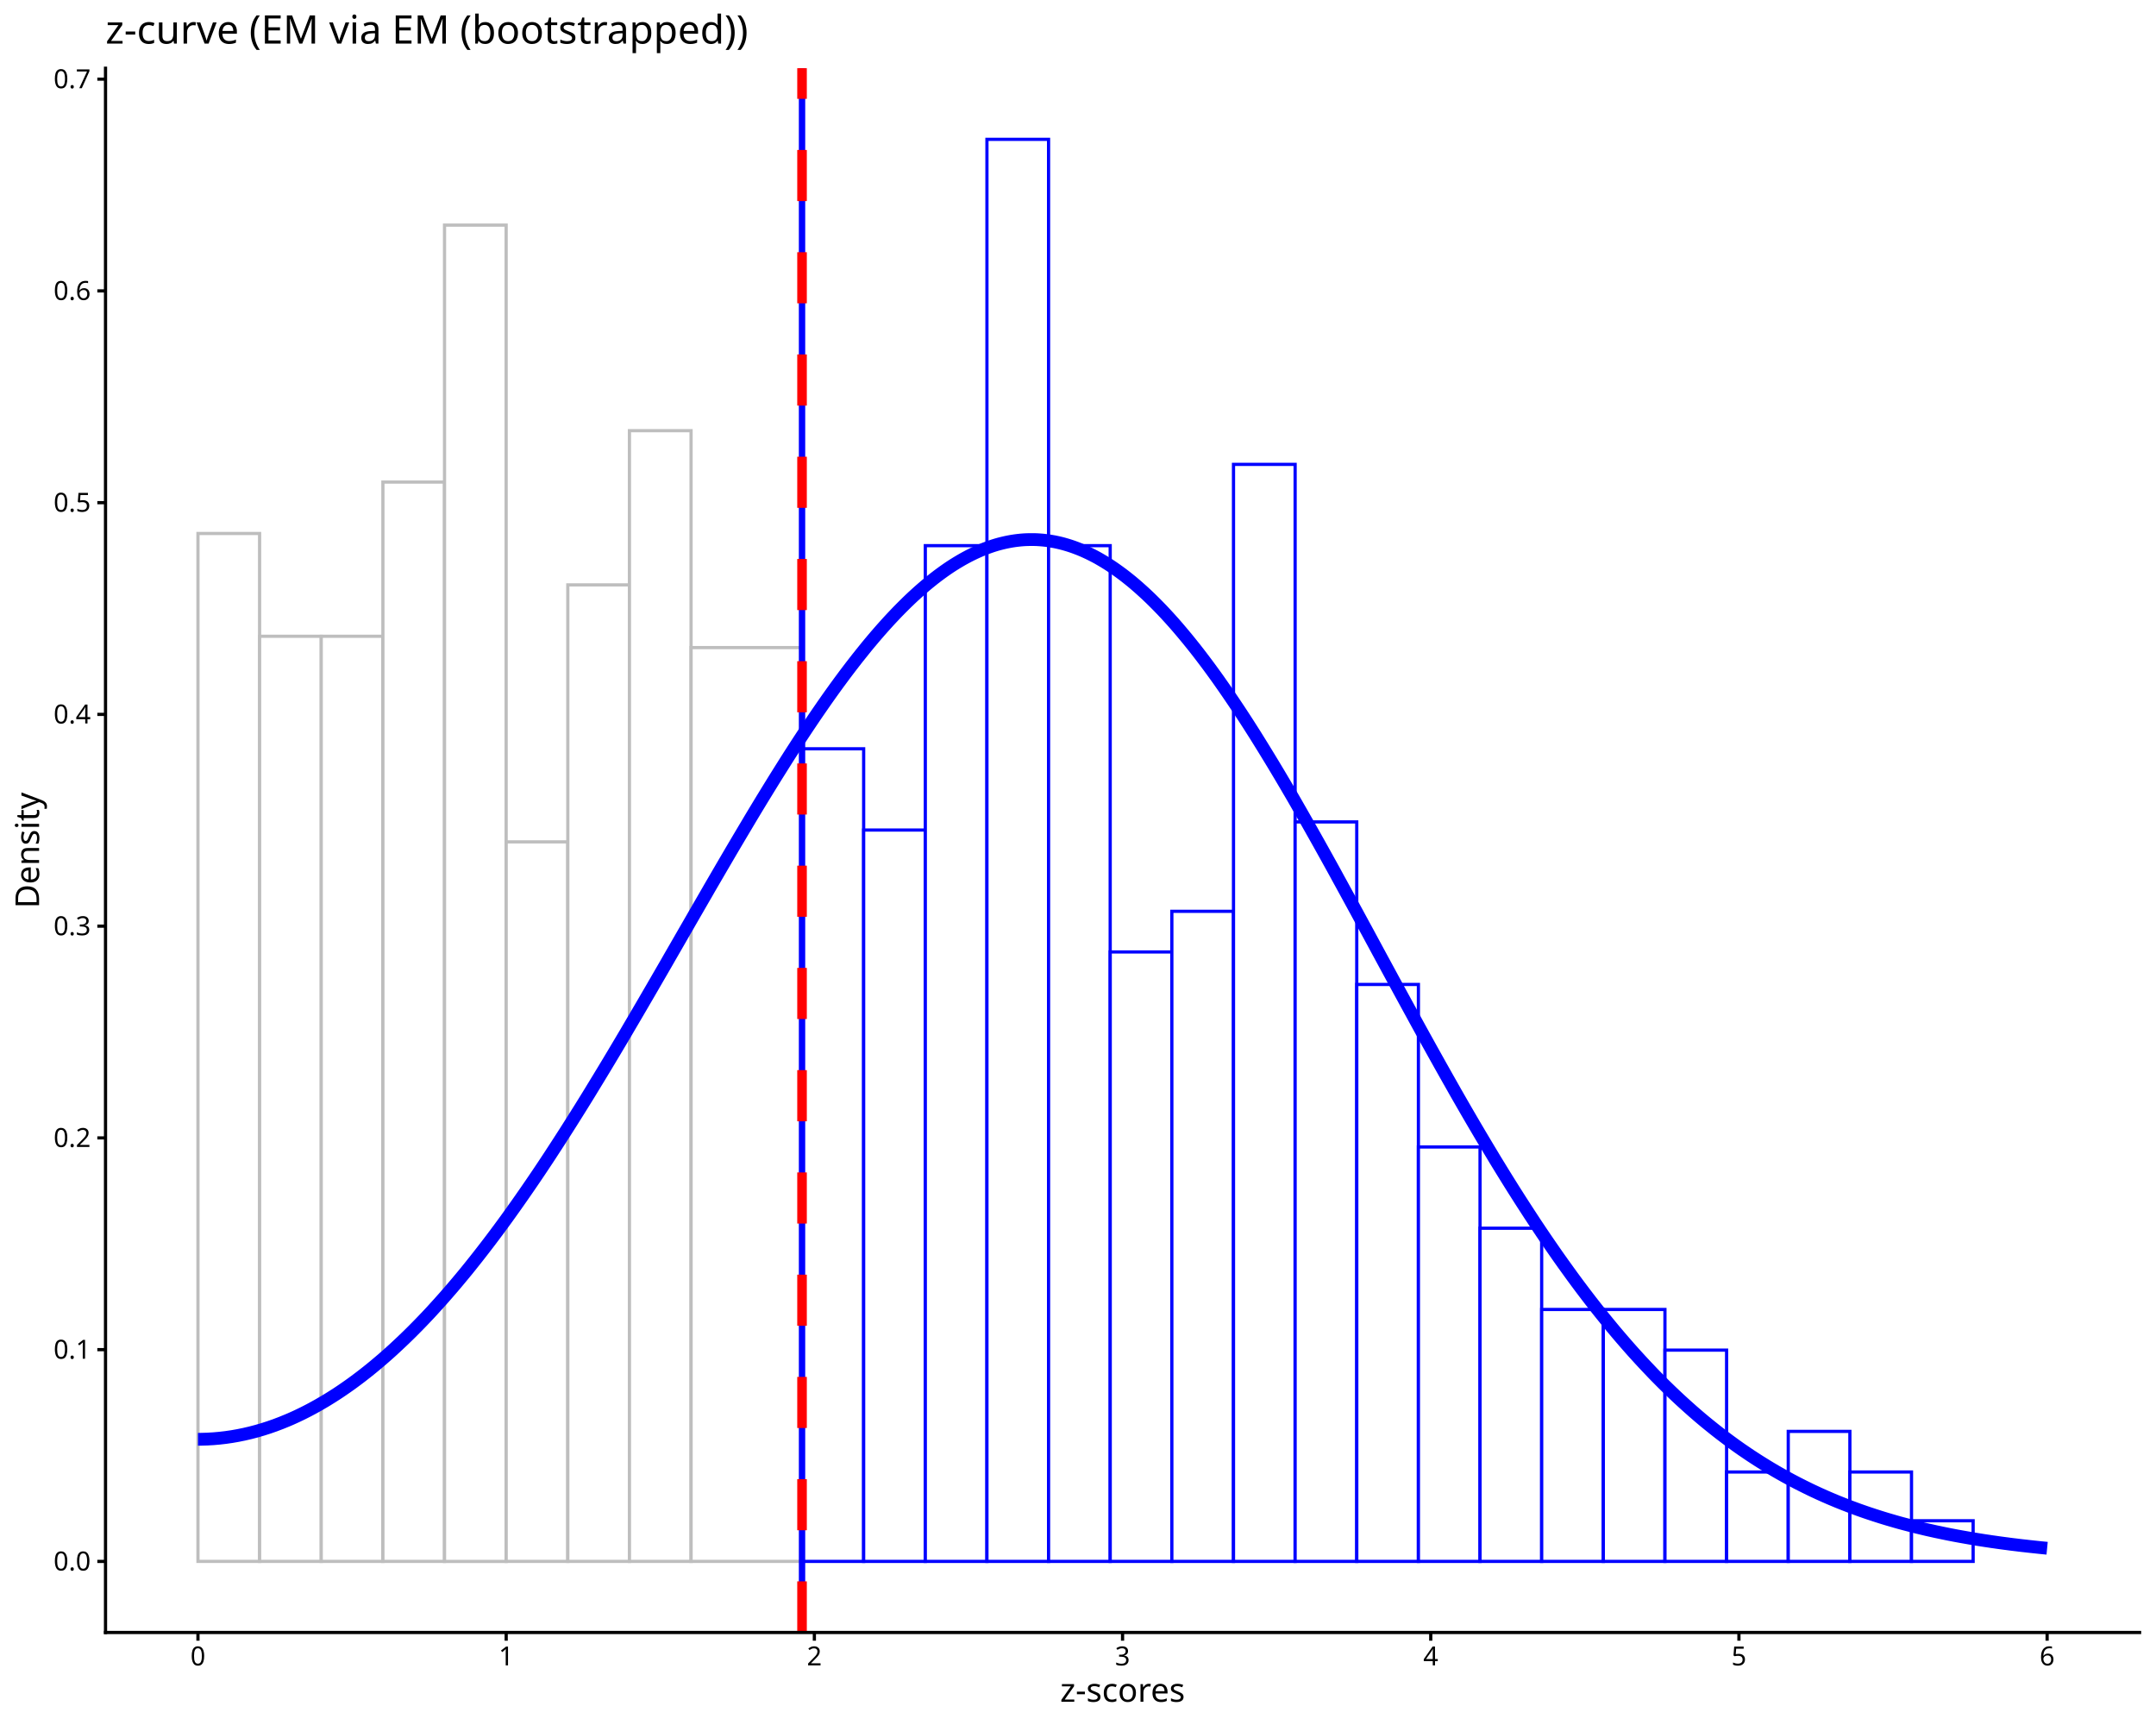
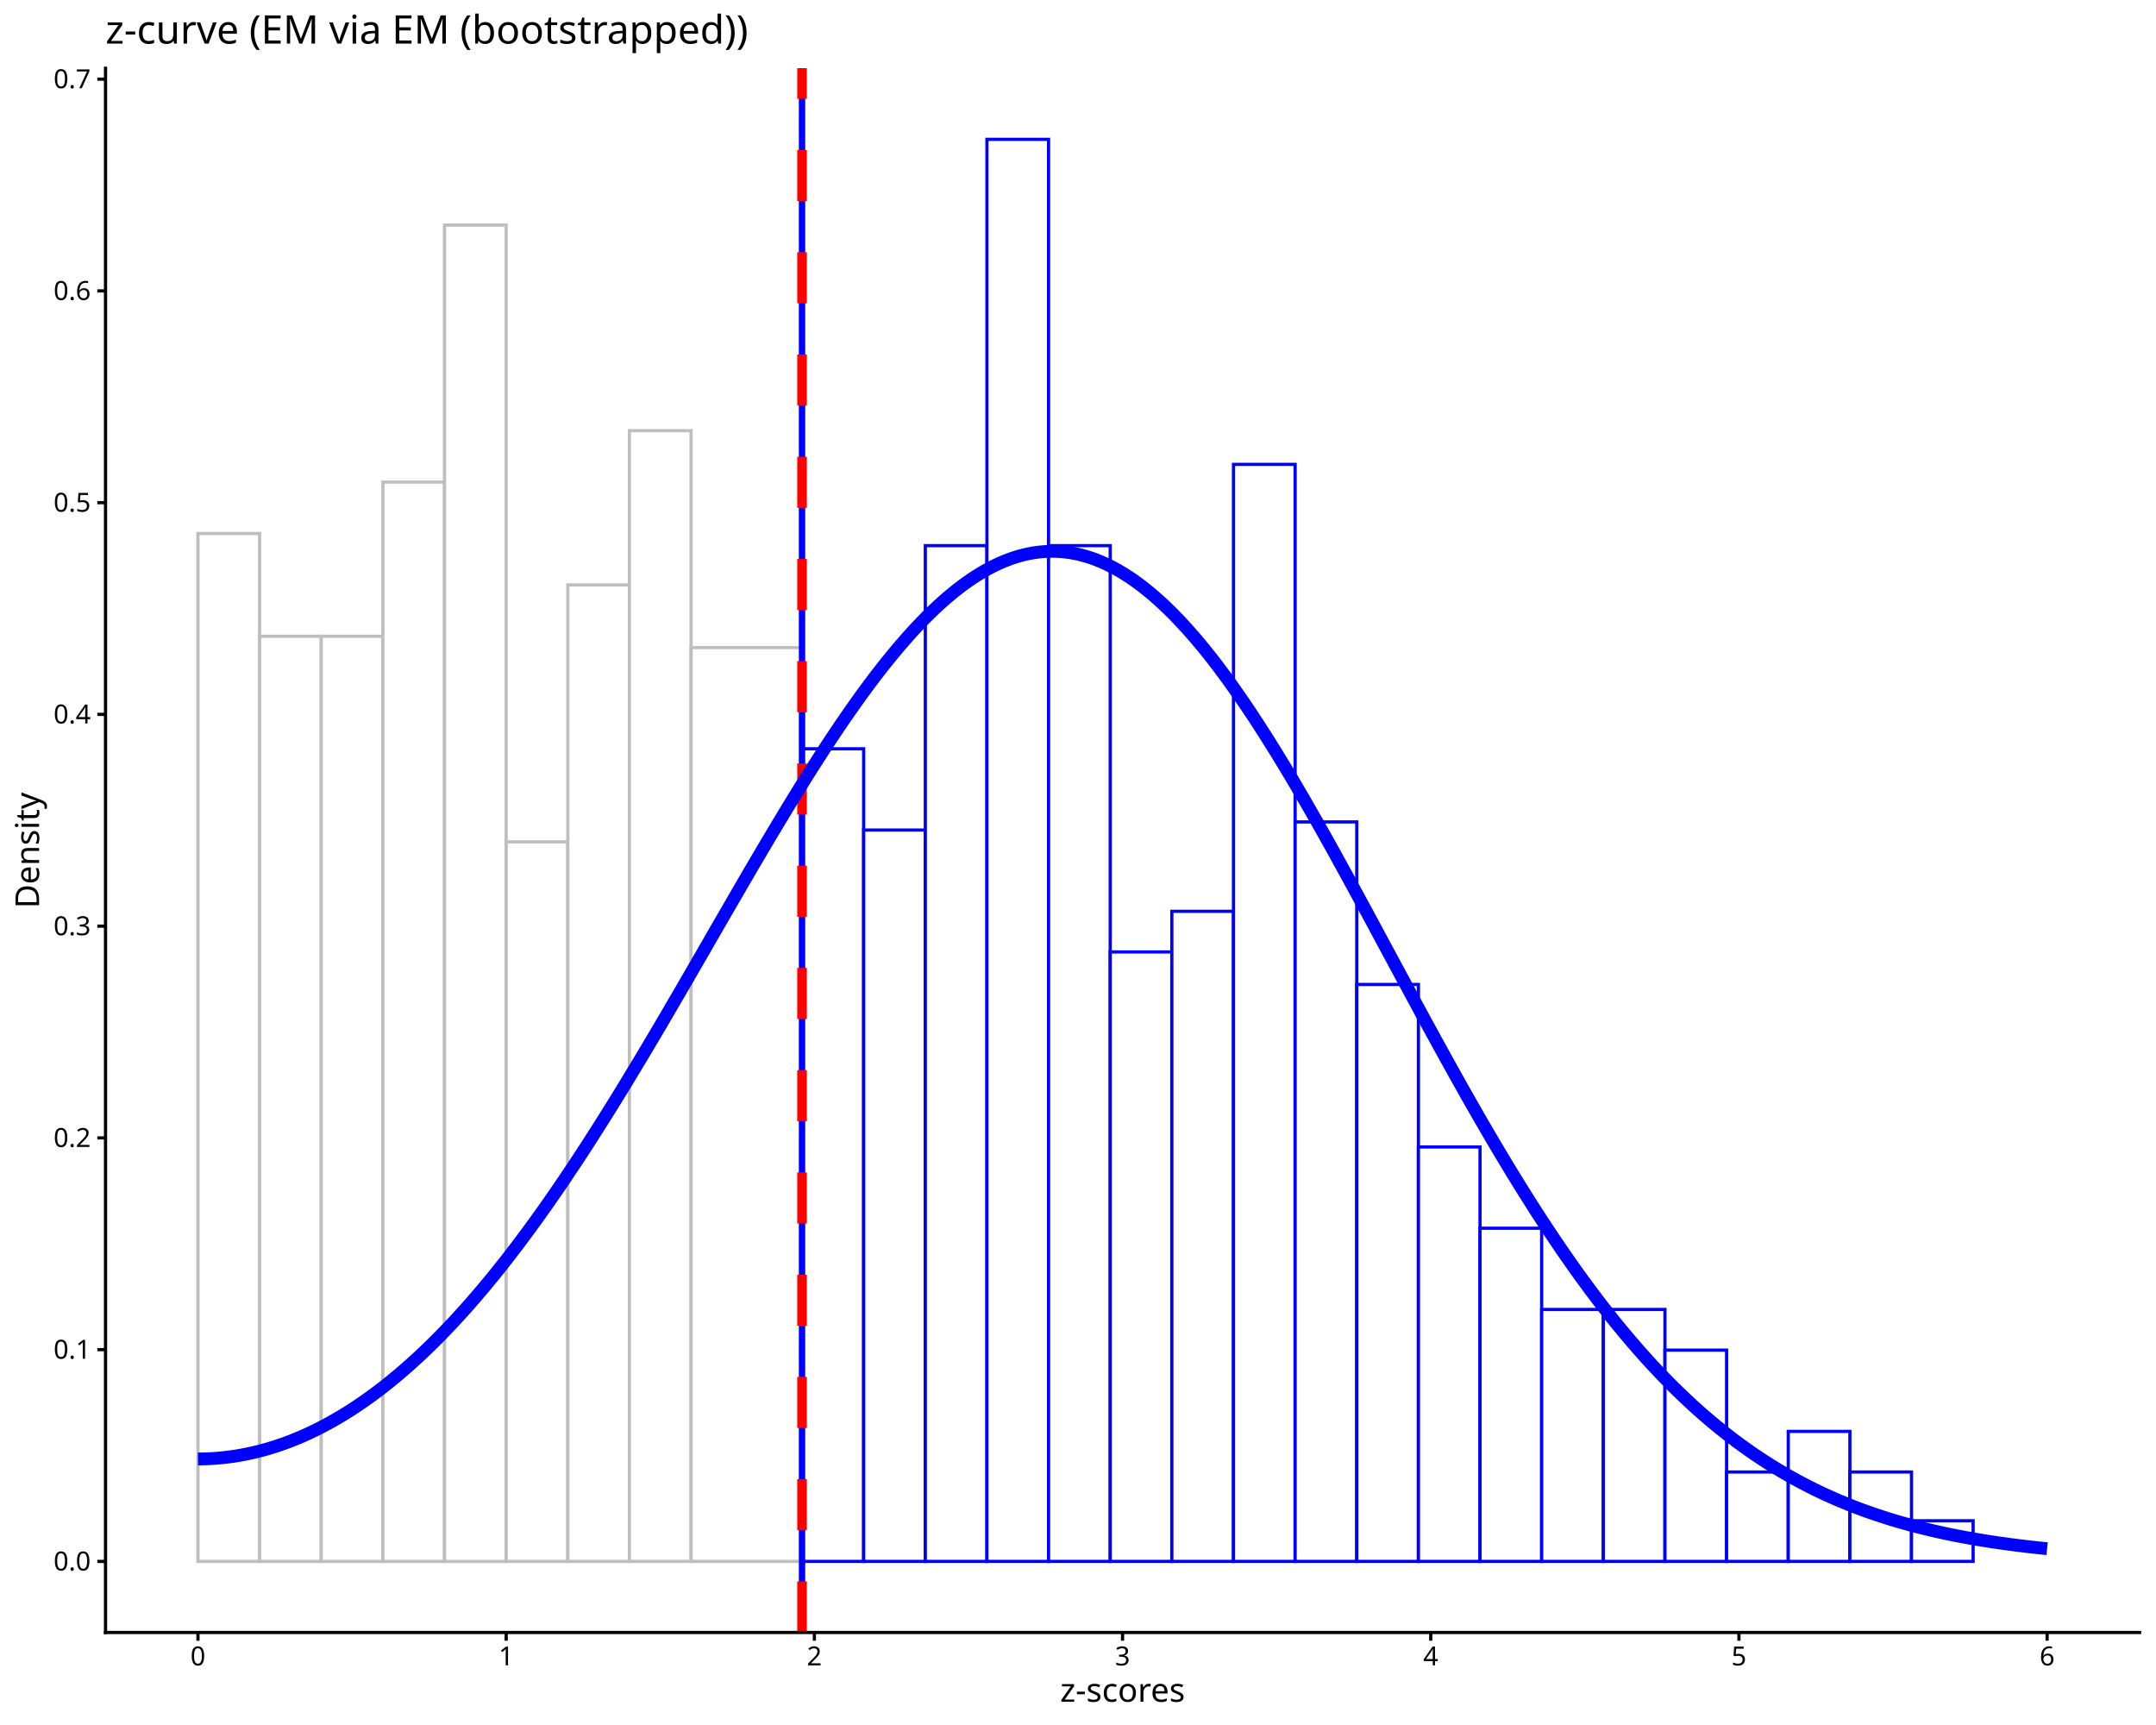
<svg xmlns="http://www.w3.org/2000/svg" class="svglite" data-engine-version="2.0" width="720.00pt" height="576.00pt" viewBox="0 0 720.00 576.00">
  <defs>
    <style type="text/css">
    .svglite line, .svglite polyline, .svglite polygon, .svglite path, .svglite rect, .svglite circle {
      fill: none;
      stroke: #000000;
      stroke-linecap: round;
      stroke-linejoin: round;
      stroke-miterlimit: 10.00;
    }
  </style>
  </defs>
  <rect width="100%" height="100%" style="stroke: none; fill: #FFFFFF;" />
  <defs>
    <clipPath id="cpMC4wMHw3MjAuMDB8MC4wMHw1NzYuMDA=">
      <rect x="0.00" y="0.00" width="720.00" height="576.00" />
    </clipPath>
  </defs>
  <g clip-path="url(#cpMC4wMHw3MjAuMDB8MC4wMHw1NzYuMDA=)">
    <rect x="0.00" y="0.00" width="720.00" height="576.00" style="stroke-width: 1.07; stroke: #FFFFFF; fill: #FFFFFF;" />
  </g>
  <defs>
    <clipPath id="cpMzUuMjR8NzE0LjUyfDIyLjc4fDU0NS4xMQ==">
      <rect x="35.24" y="22.78" width="679.28" height="522.33" />
    </clipPath>
  </defs>
  <g clip-path="url(#cpMzUuMjR8NzE0LjUyfDIyLjc4fDU0NS4xMQ==)">
    <rect x="35.24" y="22.78" width="679.28" height="522.33" style="stroke-width: 1.07; stroke: none; fill: #FFFFFF;" />
    <rect x="267.84" y="250.03" width="20.58" height="271.34" style="stroke-width: 1.07; stroke: #0000FF; stroke-linecap: butt; stroke-linejoin: miter; fill: #FFFFFF;" />
    <rect x="288.42" y="277.16" width="20.58" height="244.21" style="stroke-width: 1.07; stroke: #0000FF; stroke-linecap: butt; stroke-linejoin: miter; fill: #FFFFFF;" />
    <rect x="309.01" y="182.20" width="20.58" height="339.17" style="stroke-width: 1.07; stroke: #0000FF; stroke-linecap: butt; stroke-linejoin: miter; fill: #FFFFFF;" />
    <rect x="329.59" y="46.53" width="20.58" height="474.84" style="stroke-width: 1.07; stroke: #0000FF; stroke-linecap: butt; stroke-linejoin: miter; fill: #FFFFFF;" />
    <rect x="350.17" y="182.20" width="20.58" height="339.17" style="stroke-width: 1.07; stroke: #0000FF; stroke-linecap: butt; stroke-linejoin: miter; fill: #FFFFFF;" />
    <rect x="370.76" y="317.87" width="20.58" height="203.50" style="stroke-width: 1.07; stroke: #0000FF; stroke-linecap: butt; stroke-linejoin: miter; fill: #FFFFFF;" />
    <rect x="391.34" y="304.30" width="20.58" height="217.07" style="stroke-width: 1.07; stroke: #0000FF; stroke-linecap: butt; stroke-linejoin: miter; fill: #FFFFFF;" />
    <rect x="411.93" y="155.06" width="20.58" height="366.31" style="stroke-width: 1.07; stroke: #0000FF; stroke-linecap: butt; stroke-linejoin: miter; fill: #FFFFFF;" />
    <rect x="432.51" y="274.45" width="20.58" height="246.92" style="stroke-width: 1.07; stroke: #0000FF; stroke-linecap: butt; stroke-linejoin: miter; fill: #FFFFFF;" />
    <rect x="453.10" y="328.72" width="20.58" height="192.65" style="stroke-width: 1.07; stroke: #0000FF; stroke-linecap: butt; stroke-linejoin: miter; fill: #FFFFFF;" />
    <rect x="473.68" y="382.99" width="20.58" height="138.38" style="stroke-width: 1.07; stroke: #0000FF; stroke-linecap: butt; stroke-linejoin: miter; fill: #FFFFFF;" />
    <rect x="494.26" y="410.12" width="20.58" height="111.25" style="stroke-width: 1.07; stroke: #0000FF; stroke-linecap: butt; stroke-linejoin: miter; fill: #FFFFFF;" />
    <rect x="514.85" y="437.25" width="20.58" height="84.12" style="stroke-width: 1.07; stroke: #0000FF; stroke-linecap: butt; stroke-linejoin: miter; fill: #FFFFFF;" />
    <rect x="535.43" y="437.25" width="20.58" height="84.12" style="stroke-width: 1.07; stroke: #0000FF; stroke-linecap: butt; stroke-linejoin: miter; fill: #FFFFFF;" />
    <rect x="556.02" y="450.82" width="20.58" height="70.55" style="stroke-width: 1.07; stroke: #0000FF; stroke-linecap: butt; stroke-linejoin: miter; fill: #FFFFFF;" />
    <rect x="576.60" y="491.52" width="20.58" height="29.85" style="stroke-width: 1.07; stroke: #0000FF; stroke-linecap: butt; stroke-linejoin: miter; fill: #FFFFFF;" />
    <rect x="597.19" y="477.96" width="20.58" height="43.41" style="stroke-width: 1.07; stroke: #0000FF; stroke-linecap: butt; stroke-linejoin: miter; fill: #FFFFFF;" />
    <rect x="617.77" y="491.52" width="20.58" height="29.85" style="stroke-width: 1.07; stroke: #0000FF; stroke-linecap: butt; stroke-linejoin: miter; fill: #FFFFFF;" />
    <rect x="638.35" y="507.80" width="20.58" height="13.57" style="stroke-width: 1.07; stroke: #0000FF; stroke-linecap: butt; stroke-linejoin: miter; fill: #FFFFFF;" />
    <rect x="658.94" y="521.37" width="24.70" height="0.00" style="stroke-width: 1.07; stroke: #0000FF; stroke-linecap: butt; stroke-linejoin: miter; fill: #FFFFFF;" />
    <rect x="66.11" y="178.14" width="20.58" height="343.23" style="stroke-width: 1.07; stroke: #BEBEBE; stroke-linecap: butt; stroke-linejoin: miter; fill: #FFFFFF;" />
    <rect x="86.70" y="212.46" width="20.58" height="308.91" style="stroke-width: 1.07; stroke: #BEBEBE; stroke-linecap: butt; stroke-linejoin: miter; fill: #FFFFFF;" />
    <rect x="107.28" y="212.46" width="20.58" height="308.91" style="stroke-width: 1.07; stroke: #BEBEBE; stroke-linecap: butt; stroke-linejoin: miter; fill: #FFFFFF;" />
    <rect x="127.87" y="160.97" width="20.58" height="360.40" style="stroke-width: 1.07; stroke: #BEBEBE; stroke-linecap: butt; stroke-linejoin: miter; fill: #FFFFFF;" />
    <rect x="148.45" y="75.17" width="20.58" height="446.21" style="stroke-width: 1.07; stroke: #BEBEBE; stroke-linecap: butt; stroke-linejoin: miter; fill: #FFFFFF;" />
    <rect x="169.04" y="281.11" width="20.58" height="240.26" style="stroke-width: 1.07; stroke: #BEBEBE; stroke-linecap: butt; stroke-linejoin: miter; fill: #FFFFFF;" />
    <rect x="189.62" y="195.30" width="20.58" height="326.07" style="stroke-width: 1.07; stroke: #BEBEBE; stroke-linecap: butt; stroke-linejoin: miter; fill: #FFFFFF;" />
    <rect x="210.20" y="143.81" width="20.58" height="377.56" style="stroke-width: 1.07; stroke: #BEBEBE; stroke-linecap: butt; stroke-linejoin: miter; fill: #FFFFFF;" />
    <rect x="230.79" y="216.24" width="37.05" height="305.13" style="stroke-width: 1.07; stroke: #BEBEBE; stroke-linecap: butt; stroke-linejoin: miter; fill: #FFFFFF;" />
    <line x1="267.84" y1="545.11" x2="267.84" y2="22.78" style="stroke-width: 2.13; stroke: #0000FF; stroke-linecap: butt;" />
    <line x1="267.84" y1="545.11" x2="267.84" y2="22.78" style="stroke-width: 3.20; stroke: #FF0000; stroke-dasharray: 17.07,17.07; stroke-linecap: butt;" />
-     <polyline points="66.11,480.59 67.14,480.59 68.17,480.56 69.20,480.53 70.23,480.47 71.26,480.41 72.29,480.32 73.32,480.23 74.35,480.11 75.38,479.99 76.41,479.84 77.44,479.69 78.47,479.51 79.49,479.33 80.52,479.12 81.55,478.91 82.58,478.67 83.61,478.43 84.64,478.16 85.67,477.89 86.70,477.59 87.73,477.29 88.76,476.96 89.79,476.63 90.82,476.27 91.85,475.91 92.87,475.52 93.90,475.13 94.93,474.71 95.96,474.29 96.99,473.85 98.02,473.39 99.05,472.92 100.08,472.43 101.11,471.93 102.14,471.41 103.17,470.88 104.20,470.33 105.22,469.77 106.25,469.20 107.28,468.60 108.31,468.00 109.34,467.38 110.37,466.74 111.40,466.09 112.43,465.43 113.46,464.75 114.49,464.05 115.52,463.34 116.55,462.62 117.58,461.88 118.60,461.13 119.63,460.36 120.66,459.58 121.69,458.78 122.72,457.97 123.75,457.14 124.78,456.30 125.81,455.44 126.84,454.57 127.87,453.69 128.90,452.79 129.93,451.88 130.96,450.95 131.98,450.01 133.01,449.05 134.04,448.08 135.07,447.10 136.10,446.10 137.13,445.09 138.16,444.06 139.19,443.02 140.22,441.97 141.25,440.90 142.28,439.82 143.31,438.73 144.34,437.62 145.36,436.49 146.39,435.36 147.42,434.21 148.45,433.05 149.48,431.87 150.51,430.68 151.54,429.48 152.57,428.26 153.60,427.03 154.63,425.79 155.66,424.54 156.69,423.27 157.71,421.99 158.74,420.70 159.77,419.39 160.80,418.07 161.83,416.74 162.86,415.40 163.89,414.05 164.92,412.68 165.95,411.30 166.98,409.91 168.01,408.51 169.04,407.10 170.07,405.67 171.09,404.24 172.12,402.79 173.15,401.33 174.18,399.86 175.21,398.38 176.24,396.89 177.27,395.39 178.30,393.88 179.33,392.36 180.36,390.83 181.39,389.28 182.42,387.73 183.45,386.17 184.47,384.60 185.50,383.02 186.53,381.43 187.56,379.83 188.59,378.23 189.62,376.61 190.65,374.99 191.68,373.35 192.71,371.71 193.74,370.07 194.77,368.41 195.80,366.75 196.83,365.08 197.85,363.40 198.88,361.71 199.91,360.02 200.94,358.32 201.97,356.62 203.00,354.91 204.03,353.19 205.06,351.47 206.09,349.74 207.12,348.01 208.15,346.27 209.18,344.53 210.20,342.78 211.23,341.03 212.26,339.27 213.29,337.51 214.32,335.75 215.35,333.98 216.38,332.21 217.41,330.44 218.44,328.66 219.47,326.88 220.50,325.10 221.53,323.32 222.56,321.54 223.58,319.75 224.61,317.97 225.64,316.18 226.67,314.39 227.70,312.60 228.73,310.81 229.76,309.03 230.79,307.24 231.82,305.45 232.85,303.67 233.88,301.88 234.91,300.10 235.94,298.32 236.96,296.54 237.99,294.77 239.02,293.00 240.05,291.23 241.08,289.46 242.11,287.70 243.14,285.94 244.17,284.18 245.20,282.43 246.23,280.69 247.26,278.95 248.29,277.22 249.32,275.49 250.34,273.77 251.37,272.05 252.40,270.34 253.43,268.64 254.46,266.94 255.49,265.26 256.52,263.58 257.55,261.91 258.58,260.24 259.61,258.59 260.64,256.95 261.67,255.31 262.69,253.69 263.72,252.07 264.75,250.47 265.78,248.87 266.81,247.29 267.84,245.72 268.87,244.16 269.90,242.61 270.93,241.08 271.96,239.55 272.99,238.04 274.02,236.55 275.05,235.06 276.07,233.60 277.10,232.14 278.13,230.70 279.16,229.27 280.19,227.86 281.22,226.47 282.25,225.08 283.28,223.72 284.31,222.37 285.34,221.04 286.37,219.72 287.40,218.43 288.43,217.15 289.45,215.88 290.48,214.64 291.51,213.41 292.54,212.20 293.57,211.01 294.60,209.84 295.63,208.69 296.66,207.55 297.69,206.44 298.72,205.35 299.75,204.27 300.78,203.22 301.81,202.19 302.83,201.18 303.86,200.19 304.89,199.22 305.92,198.28 306.95,197.35 307.98,196.45 309.01,195.57 310.04,194.71 311.07,193.88 312.10,193.06 313.13,192.27 314.16,191.51 315.18,190.77 316.21,190.05 317.24,189.35 318.27,188.68 319.30,188.04 320.33,187.42 321.36,186.82 322.39,186.25 323.42,185.70 324.45,185.18 325.48,184.68 326.51,184.21 327.54,183.76 328.56,183.34 329.59,182.95 330.62,182.58 331.65,182.23 332.68,181.91 333.71,181.62 334.74,181.36 335.77,181.12 336.80,180.91 337.83,180.72 338.86,180.56 339.89,180.43 340.92,180.32 341.94,180.24 342.97,180.19 344.00,180.17 345.03,180.17 346.06,180.19 347.09,180.25 348.12,180.33 349.15,180.44 350.18,180.57 351.21,180.74 352.24,180.92 353.27,181.14 354.30,181.38 355.32,181.65 356.35,181.95 357.38,182.27 358.41,182.62 359.44,183.00 360.47,183.40 361.50,183.83 362.53,184.29 363.56,184.77 364.59,185.28 365.62,185.81 366.65,186.37 367.67,186.96 368.70,187.57 369.73,188.21 370.76,188.87 371.79,189.56 372.82,190.28 373.85,191.02 374.88,191.78 375.91,192.57 376.94,193.39 377.97,194.22 379.00,195.09 380.03,195.98 381.05,196.89 382.08,197.82 383.11,198.78 384.14,199.76 385.17,200.77 386.20,201.80 387.23,202.85 388.26,203.92 389.29,205.02 390.32,206.14 391.35,207.28 392.38,208.44 393.41,209.63 394.43,210.83 395.46,212.06 396.49,213.30 397.52,214.57 398.55,215.86 399.58,217.16 400.61,218.49 401.64,219.84 402.67,221.20 403.70,222.58 404.73,223.99 405.76,225.41 406.79,226.84 407.81,228.30 408.84,229.77 409.87,231.26 410.90,232.77 411.93,234.29 412.96,235.83 413.99,237.38 415.02,238.95 416.05,240.53 417.08,242.13 418.11,243.75 419.14,245.37 420.16,247.01 421.19,248.67 422.22,250.34 423.25,252.02 424.28,253.71 425.31,255.41 426.34,257.13 427.37,258.85 428.40,260.59 429.43,262.34 430.46,264.10 431.49,265.86 432.52,267.64 433.54,269.43 434.57,271.22 435.60,273.03 436.63,274.84 437.66,276.66 438.69,278.49 439.72,280.32 440.75,282.16 441.78,284.01 442.81,285.86 443.84,287.72 444.87,289.58 445.90,291.45 446.92,293.33 447.95,295.20 448.98,297.09 450.01,298.97 451.04,300.86 452.07,302.75 453.10,304.64 454.13,306.54 455.16,308.44 456.19,310.33 457.22,312.23 458.25,314.14 459.28,316.04 460.30,317.94 461.33,319.84 462.36,321.74 463.39,323.64 464.42,325.54 465.45,327.44 466.48,329.33 467.51,331.23 468.54,333.12 469.57,335.01 470.60,336.89 471.63,338.77 472.65,340.65 473.68,342.53 474.71,344.40 475.74,346.27 476.77,348.13 477.80,349.99 478.83,351.84 479.86,353.68 480.89,355.53 481.92,357.36 482.95,359.19 483.98,361.01 485.01,362.83 486.03,364.64 487.06,366.44 488.09,368.23 489.12,370.02 490.15,371.80 491.18,373.57 492.21,375.33 493.24,377.08 494.27,378.83 495.30,380.56 496.33,382.29 497.36,384.01 498.39,385.72 499.41,387.42 500.44,389.10 501.47,390.78 502.50,392.45 503.53,394.11 504.56,395.76 505.59,397.40 506.62,399.02 507.65,400.64 508.68,402.24 509.71,403.83 510.74,405.42 511.77,406.99 512.79,408.55 513.82,410.09 514.85,411.63 515.88,413.15 516.91,414.66 517.94,416.16 518.97,417.65 520.00,419.13 521.03,420.59 522.06,422.04 523.09,423.47 524.12,424.90 525.14,426.31 526.17,427.71 527.20,429.10 528.23,430.47 529.26,431.83 530.29,433.18 531.32,434.52 532.35,435.84 533.38,437.15 534.41,438.44 535.44,439.72 536.47,440.99 537.50,442.25 538.52,443.49 539.55,444.72 540.58,445.94 541.61,447.14 542.64,448.33 543.67,449.51 544.70,450.68 545.73,451.83 546.76,452.96 547.79,454.09 548.82,455.20 549.85,456.30 550.88,457.38 551.90,458.46 552.93,459.52 553.96,460.56 554.99,461.60 556.02,462.62 557.05,463.62 558.08,464.62 559.11,465.60 560.14,466.57 561.17,467.53 562.20,468.47 563.23,469.40 564.26,470.32 565.28,471.23 566.31,472.12 567.34,473.01 568.37,473.88 569.40,474.74 570.43,475.58 571.46,476.41 572.49,477.24 573.52,478.05 574.55,478.85 575.58,479.63 576.61,480.41 577.63,481.17 578.66,481.92 579.69,482.67 580.72,483.40 581.75,484.12 582.78,484.82 583.81,485.52 584.84,486.21 585.87,486.88 586.90,487.55 587.93,488.20 588.96,488.84 589.99,489.48 591.01,490.10 592.04,490.71 593.07,491.32 594.10,491.91 595.13,492.49 596.16,493.07 597.19,493.63 598.22,494.19 599.25,494.73 600.28,495.27 601.31,495.79 602.34,496.31 603.37,496.82 604.39,497.32 605.42,497.81 606.45,498.29 607.48,498.77 608.51,499.23 609.54,499.69 610.57,500.14 611.60,500.58 612.63,501.01 613.66,501.44 614.69,501.85 615.72,502.26 616.75,502.66 617.77,503.06 618.80,503.44 619.83,503.82 620.86,504.20 621.89,504.56 622.92,504.92 623.95,505.27 624.98,505.61 626.01,505.95 627.04,506.28 628.07,506.61 629.10,506.93 630.12,507.24 631.15,507.54 632.18,507.84 633.21,508.14 634.24,508.43 635.27,508.71 636.30,508.98 637.33,509.25 638.36,509.52 639.39,509.78 640.42,510.03 641.45,510.28 642.48,510.53 643.50,510.77 644.53,511.00 645.56,511.23 646.59,511.46 647.62,511.67 648.65,511.89 649.68,512.10 650.71,512.31 651.74,512.51 652.77,512.71 653.80,512.90 654.83,513.09 655.86,513.27 656.88,513.45 657.91,513.63 658.94,513.80 659.97,513.97 661.00,514.14 662.03,514.30 663.06,514.46 664.09,514.61 665.12,514.77 666.15,514.91 667.18,515.06 668.21,515.20 669.24,515.34 670.26,515.47 671.29,515.61 672.32,515.74 673.35,515.86 674.38,515.99 675.41,516.11 676.44,516.22 677.47,516.34 678.50,516.45 679.53,516.56 680.56,516.67 681.59,516.78 682.61,516.88 683.64,516.98 " style="stroke-width: 4.27; stroke: #0000FF; stroke-linecap: butt;" />
+     <polyline points="66.11,487.17 67.14,487.16 68.17,487.14 69.20,487.11 70.23,487.06 71.26,487.00 72.29,486.93 73.32,486.84 74.35,486.74 75.38,486.63 76.41,486.50 77.44,486.37 78.47,486.21 79.49,486.05 80.52,485.87 81.55,485.68 82.58,485.47 83.61,485.25 84.64,485.02 85.67,484.78 86.70,484.52 87.73,484.25 88.76,483.96 89.79,483.67 90.82,483.35 91.85,483.03 92.87,482.69 93.90,482.34 94.93,481.98 95.96,481.60 96.99,481.21 98.02,480.80 99.05,480.38 100.08,479.95 101.11,479.51 102.14,479.05 103.17,478.58 104.20,478.09 105.22,477.60 106.25,477.08 107.28,476.56 108.31,476.02 109.34,475.47 110.37,474.90 111.40,474.32 112.43,473.73 113.46,473.13 114.49,472.51 115.52,471.87 116.55,471.23 117.58,470.57 118.60,469.90 119.63,469.21 120.66,468.51 121.69,467.80 122.72,467.07 123.75,466.33 124.78,465.58 125.81,464.81 126.84,464.03 127.87,463.24 128.90,462.43 129.93,461.61 130.96,460.77 131.98,459.93 133.01,459.07 134.04,458.19 135.07,457.31 136.10,456.40 137.13,455.49 138.16,454.56 139.19,453.62 140.22,452.67 141.25,451.70 142.28,450.72 143.31,449.73 144.34,448.72 145.36,447.70 146.39,446.67 147.42,445.62 148.45,444.56 149.48,443.49 150.51,442.40 151.54,441.31 152.57,440.20 153.60,439.07 154.63,437.94 155.66,436.79 156.69,435.62 157.71,434.45 158.74,433.26 159.77,432.06 160.80,430.85 161.83,429.62 162.86,428.39 163.89,427.14 164.92,425.88 165.95,424.60 166.98,423.32 168.01,422.02 169.04,420.71 170.07,419.39 171.09,418.05 172.12,416.71 173.15,415.35 174.18,413.98 175.21,412.60 176.24,411.21 177.27,409.81 178.30,408.39 179.33,406.97 180.36,405.53 181.39,404.09 182.42,402.63 183.45,401.16 184.47,399.68 185.50,398.19 186.53,396.70 187.56,395.19 188.59,393.67 189.62,392.14 190.65,390.60 191.68,389.05 192.71,387.49 193.74,385.93 194.77,384.35 195.80,382.77 196.83,381.17 197.85,379.57 198.88,377.96 199.91,376.34 200.94,374.71 201.97,373.08 203.00,371.43 204.03,369.78 205.06,368.12 206.09,366.46 207.12,364.78 208.15,363.10 209.18,361.42 210.20,359.72 211.23,358.02 212.26,356.32 213.29,354.61 214.32,352.89 215.35,351.17 216.38,349.44 217.41,347.70 218.44,345.97 219.47,344.22 220.50,342.48 221.53,340.72 222.56,338.97 223.58,337.21 224.61,335.45 225.64,333.68 226.67,331.91 227.70,330.14 228.73,328.37 229.76,326.59 230.79,324.81 231.82,323.03 232.85,321.25 233.88,319.47 234.91,317.69 235.94,315.90 236.96,314.12 237.99,312.33 239.02,310.55 240.05,308.76 241.08,306.98 242.11,305.20 243.14,303.42 244.17,301.64 245.20,299.86 246.23,298.09 247.26,296.31 248.29,294.54 249.32,292.78 250.34,291.01 251.37,289.25 252.40,287.50 253.43,285.75 254.46,284.00 255.49,282.26 256.52,280.52 257.55,278.79 258.58,277.07 259.61,275.35 260.64,273.63 261.67,271.93 262.69,270.23 263.72,268.54 264.75,266.86 265.78,265.18 266.81,263.51 267.84,261.86 268.87,260.21 269.90,258.57 270.93,256.94 271.96,255.32 272.99,253.71 274.02,252.11 275.05,250.52 276.07,248.95 277.10,247.38 278.13,245.83 279.16,244.29 280.19,242.76 281.22,241.24 282.25,239.74 283.28,238.25 284.31,236.78 285.34,235.32 286.37,233.87 287.40,232.44 288.43,231.03 289.45,229.63 290.48,228.24 291.51,226.88 292.54,225.52 293.57,224.19 294.60,222.87 295.63,221.57 296.66,220.29 297.69,219.02 298.72,217.78 299.75,216.55 300.78,215.34 301.81,214.15 302.83,212.98 303.86,211.83 304.89,210.69 305.92,209.58 306.95,208.49 307.98,207.42 309.01,206.37 310.04,205.35 311.07,204.34 312.10,203.35 313.13,202.39 314.16,201.45 315.18,200.53 316.21,199.64 317.24,198.77 318.27,197.92 319.30,197.09 320.33,196.29 321.36,195.51 322.39,194.76 323.42,194.03 324.45,193.32 325.48,192.64 326.51,191.99 327.54,191.36 328.56,190.75 329.59,190.17 330.62,189.62 331.65,189.09 332.68,188.59 333.71,188.11 334.74,187.66 335.77,187.23 336.80,186.84 337.83,186.46 338.86,186.12 339.89,185.80 340.92,185.51 341.94,185.25 342.97,185.01 344.00,184.80 345.03,184.62 346.06,184.46 347.09,184.33 348.12,184.23 349.15,184.16 350.18,184.11 351.21,184.10 352.24,184.11 353.27,184.14 354.30,184.21 355.32,184.30 356.35,184.42 357.38,184.57 358.41,184.75 359.44,184.95 360.47,185.18 361.50,185.44 362.53,185.73 363.56,186.04 364.59,186.38 365.62,186.75 366.65,187.15 367.67,187.57 368.70,188.02 369.73,188.50 370.76,189.01 371.79,189.54 372.82,190.10 373.85,190.68 374.88,191.30 375.91,191.94 376.94,192.60 377.97,193.29 379.00,194.01 380.03,194.76 381.05,195.53 382.08,196.32 383.11,197.14 384.14,197.99 385.17,198.86 386.20,199.76 387.23,200.68 388.26,201.62 389.29,202.59 390.32,203.59 391.35,204.60 392.38,205.65 393.41,206.71 394.43,207.80 395.46,208.91 396.49,210.04 397.52,211.20 398.55,212.38 399.58,213.58 400.61,214.80 401.64,216.05 402.67,217.31 403.70,218.60 404.73,219.90 405.76,221.23 406.79,222.58 407.81,223.94 408.84,225.33 409.87,226.73 410.90,228.16 411.93,229.60 412.96,231.06 413.99,232.54 415.02,234.03 416.05,235.55 417.08,237.08 418.11,238.62 419.14,240.18 420.16,241.76 421.19,243.36 422.22,244.96 423.25,246.59 424.28,248.22 425.31,249.88 426.34,251.54 427.37,253.22 428.40,254.91 429.43,256.62 430.46,258.33 431.49,260.06 432.52,261.80 433.54,263.55 434.57,265.31 435.60,267.08 436.63,268.87 437.66,270.66 438.69,272.46 439.72,274.27 440.75,276.09 441.78,277.91 442.81,279.75 443.84,281.59 444.87,283.44 445.90,285.29 446.92,287.16 447.95,289.02 448.98,290.90 450.01,292.78 451.04,294.66 452.07,296.55 453.10,298.44 454.13,300.34 455.16,302.24 456.19,304.14 457.22,306.04 458.25,307.95 459.28,309.86 460.30,311.77 461.33,313.68 462.36,315.60 463.39,317.51 464.42,319.42 465.45,321.34 466.48,323.25 467.51,325.16 468.54,327.07 469.57,328.98 470.60,330.89 471.63,332.80 472.65,334.70 473.68,336.60 474.71,338.50 475.74,340.40 476.77,342.29 477.80,344.18 478.83,346.06 479.86,347.94 480.89,349.81 481.92,351.68 482.95,353.55 483.98,355.40 485.01,357.26 486.03,359.10 487.06,360.94 488.09,362.77 489.12,364.60 490.15,366.42 491.18,368.23 492.21,370.03 493.24,371.83 494.27,373.62 495.30,375.40 496.33,377.17 497.36,378.93 498.39,380.68 499.41,382.43 500.44,384.16 501.47,385.89 502.50,387.60 503.53,389.31 504.56,391.00 505.59,392.69 506.62,394.36 507.65,396.02 508.68,397.68 509.71,399.32 510.74,400.95 511.77,402.57 512.79,404.18 513.82,405.78 514.85,407.36 515.88,408.93 516.91,410.49 517.94,412.04 518.97,413.58 520.00,415.11 521.03,416.62 522.06,418.12 523.09,419.61 524.12,421.08 525.14,422.54 526.17,423.99 527.20,425.43 528.23,426.85 529.26,428.26 530.29,429.66 531.32,431.05 532.35,432.42 533.38,433.78 534.41,435.12 535.44,436.45 536.47,437.77 537.50,439.08 538.52,440.37 539.55,441.65 540.58,442.91 541.61,444.16 542.64,445.40 543.67,446.62 544.70,447.83 545.73,449.03 546.76,450.22 547.79,451.39 548.82,452.54 549.85,453.69 550.88,454.82 551.90,455.94 552.93,457.04 553.96,458.13 554.99,459.21 556.02,460.27 557.05,461.32 558.08,462.36 559.11,463.38 560.14,464.39 561.17,465.39 562.20,466.38 563.23,467.35 564.26,468.31 565.28,469.26 566.31,470.19 567.34,471.11 568.37,472.02 569.40,472.92 570.43,473.80 571.46,474.67 572.49,475.53 573.52,476.38 574.55,477.21 575.58,478.04 576.61,478.85 577.63,479.65 578.66,480.43 579.69,481.21 580.72,481.97 581.75,482.72 582.78,483.46 583.81,484.19 584.84,484.91 585.87,485.62 586.90,486.31 587.93,487.00 588.96,487.67 589.99,488.34 591.01,488.99 592.04,489.63 593.07,490.26 594.10,490.88 595.13,491.49 596.16,492.09 597.19,492.69 598.22,493.27 599.25,493.84 600.28,494.40 601.31,494.95 602.34,495.49 603.37,496.03 604.39,496.55 605.42,497.06 606.45,497.57 607.48,498.07 608.51,498.55 609.54,499.03 610.57,499.50 611.60,499.96 612.63,500.42 613.66,500.86 614.69,501.30 615.72,501.73 616.75,502.15 617.77,502.56 618.80,502.97 619.83,503.37 620.86,503.76 621.89,504.14 622.92,504.51 623.95,504.88 624.98,505.24 626.01,505.60 627.04,505.94 628.07,506.28 629.10,506.62 630.12,506.94 631.15,507.27 632.18,507.58 633.21,507.89 634.24,508.19 635.27,508.48 636.30,508.77 637.33,509.06 638.36,509.34 639.39,509.61 640.42,509.88 641.45,510.14 642.48,510.39 643.50,510.64 644.53,510.89 645.56,511.13 646.59,511.36 647.62,511.59 648.65,511.82 649.68,512.04 650.71,512.25 651.74,512.47 652.77,512.67 653.80,512.87 654.83,513.07 655.86,513.27 656.88,513.45 657.91,513.64 658.94,513.82 659.97,514.00 661.00,514.17 662.03,514.34 663.06,514.51 664.09,514.67 665.12,514.83 666.15,514.98 667.18,515.13 668.21,515.28 669.24,515.42 670.26,515.56 671.29,515.70 672.32,515.84 673.35,515.97 674.38,516.10 675.41,516.22 676.44,516.35 677.47,516.47 678.50,516.58 679.53,516.70 680.56,516.81 681.59,516.92 682.61,517.03 683.64,517.13 " style="stroke-width: 4.27; stroke: #0000FF; stroke-linecap: butt;" />
  </g>
  <g clip-path="url(#cpMC4wMHw3MjAuMDB8MC4wMHw1NzYuMDA=)">
    <polyline points="35.24,545.11 35.24,22.78 " style="stroke-width: 1.07; stroke-linecap: square;" />
    <text x="30.31" y="524.40" text-anchor="end" style="font-size: 8.80px; font-family: sans;" textLength="12.23px" lengthAdjust="spacingAndGlyphs">0.0</text>
    <text x="30.31" y="453.69" text-anchor="end" style="font-size: 8.80px; font-family: sans;" textLength="12.23px" lengthAdjust="spacingAndGlyphs">0.1</text>
    <text x="30.31" y="382.99" text-anchor="end" style="font-size: 8.80px; font-family: sans;" textLength="12.23px" lengthAdjust="spacingAndGlyphs">0.2</text>
    <text x="30.31" y="312.28" text-anchor="end" style="font-size: 8.80px; font-family: sans;" textLength="12.23px" lengthAdjust="spacingAndGlyphs">0.3</text>
    <text x="30.31" y="241.57" text-anchor="end" style="font-size: 8.80px; font-family: sans;" textLength="12.23px" lengthAdjust="spacingAndGlyphs">0.4</text>
    <text x="30.31" y="170.87" text-anchor="end" style="font-size: 8.80px; font-family: sans;" textLength="12.23px" lengthAdjust="spacingAndGlyphs">0.5</text>
    <text x="30.31" y="100.16" text-anchor="end" style="font-size: 8.80px; font-family: sans;" textLength="12.23px" lengthAdjust="spacingAndGlyphs">0.6</text>
    <text x="30.31" y="29.45" text-anchor="end" style="font-size: 8.80px; font-family: sans;" textLength="12.23px" lengthAdjust="spacingAndGlyphs">0.7</text>
    <polyline points="32.50,521.37 35.24,521.37 " style="stroke-width: 1.07; stroke-linecap: butt;" />
    <polyline points="32.50,450.66 35.24,450.66 " style="stroke-width: 1.07; stroke-linecap: butt;" />
    <polyline points="32.50,379.96 35.24,379.96 " style="stroke-width: 1.07; stroke-linecap: butt;" />
    <polyline points="32.50,309.25 35.24,309.25 " style="stroke-width: 1.07; stroke-linecap: butt;" />
    <polyline points="32.50,238.54 35.24,238.54 " style="stroke-width: 1.07; stroke-linecap: butt;" />
    <polyline points="32.50,167.84 35.24,167.84 " style="stroke-width: 1.07; stroke-linecap: butt;" />
    <polyline points="32.50,97.13 35.24,97.13 " style="stroke-width: 1.07; stroke-linecap: butt;" />
    <polyline points="32.50,26.43 35.24,26.43 " style="stroke-width: 1.07; stroke-linecap: butt;" />
    <polyline points="35.24,545.11 714.52,545.11 " style="stroke-width: 1.07; stroke-linecap: square;" />
    <polyline points="66.11,547.85 66.11,545.11 " style="stroke-width: 1.07; stroke-linecap: butt;" />
    <polyline points="169.04,547.85 169.04,545.11 " style="stroke-width: 1.07; stroke-linecap: butt;" />
    <polyline points="271.96,547.85 271.96,545.11 " style="stroke-width: 1.07; stroke-linecap: butt;" />
    <polyline points="374.88,547.85 374.88,545.11 " style="stroke-width: 1.07; stroke-linecap: butt;" />
    <polyline points="477.80,547.85 477.80,545.11 " style="stroke-width: 1.07; stroke-linecap: butt;" />
    <polyline points="580.72,547.85 580.72,545.11 " style="stroke-width: 1.07; stroke-linecap: butt;" />
    <polyline points="683.64,547.85 683.64,545.11 " style="stroke-width: 1.07; stroke-linecap: butt;" />
    <text x="66.11" y="556.10" text-anchor="middle" style="font-size: 8.80px; font-family: sans;" textLength="4.89px" lengthAdjust="spacingAndGlyphs">0</text>
    <text x="169.04" y="556.10" text-anchor="middle" style="font-size: 8.80px; font-family: sans;" textLength="4.89px" lengthAdjust="spacingAndGlyphs">1</text>
    <text x="271.96" y="556.10" text-anchor="middle" style="font-size: 8.80px; font-family: sans;" textLength="4.89px" lengthAdjust="spacingAndGlyphs">2</text>
    <text x="374.88" y="556.10" text-anchor="middle" style="font-size: 8.80px; font-family: sans;" textLength="4.89px" lengthAdjust="spacingAndGlyphs">3</text>
    <text x="477.80" y="556.10" text-anchor="middle" style="font-size: 8.80px; font-family: sans;" textLength="4.89px" lengthAdjust="spacingAndGlyphs">4</text>
    <text x="580.72" y="556.10" text-anchor="middle" style="font-size: 8.80px; font-family: sans;" textLength="4.89px" lengthAdjust="spacingAndGlyphs">5</text>
    <text x="683.64" y="556.10" text-anchor="middle" style="font-size: 8.80px; font-family: sans;" textLength="4.89px" lengthAdjust="spacingAndGlyphs">6</text>
    <text x="374.88" y="568.24" text-anchor="middle" style="font-size: 11.00px; font-family: sans;" textLength="41.58px" lengthAdjust="spacingAndGlyphs">z-scores</text>
    <text transform="translate(13.05,283.95) rotate(-90)" text-anchor="middle" style="font-size: 11.00px; font-family: sans;" textLength="36.69px" lengthAdjust="spacingAndGlyphs">Density</text>
    <text x="35.24" y="14.56" style="font-size: 13.20px; font-family: sans;" textLength="209.10px" lengthAdjust="spacingAndGlyphs">z-curve (EM via EM (bootstrapped))</text>
  </g>
</svg>
